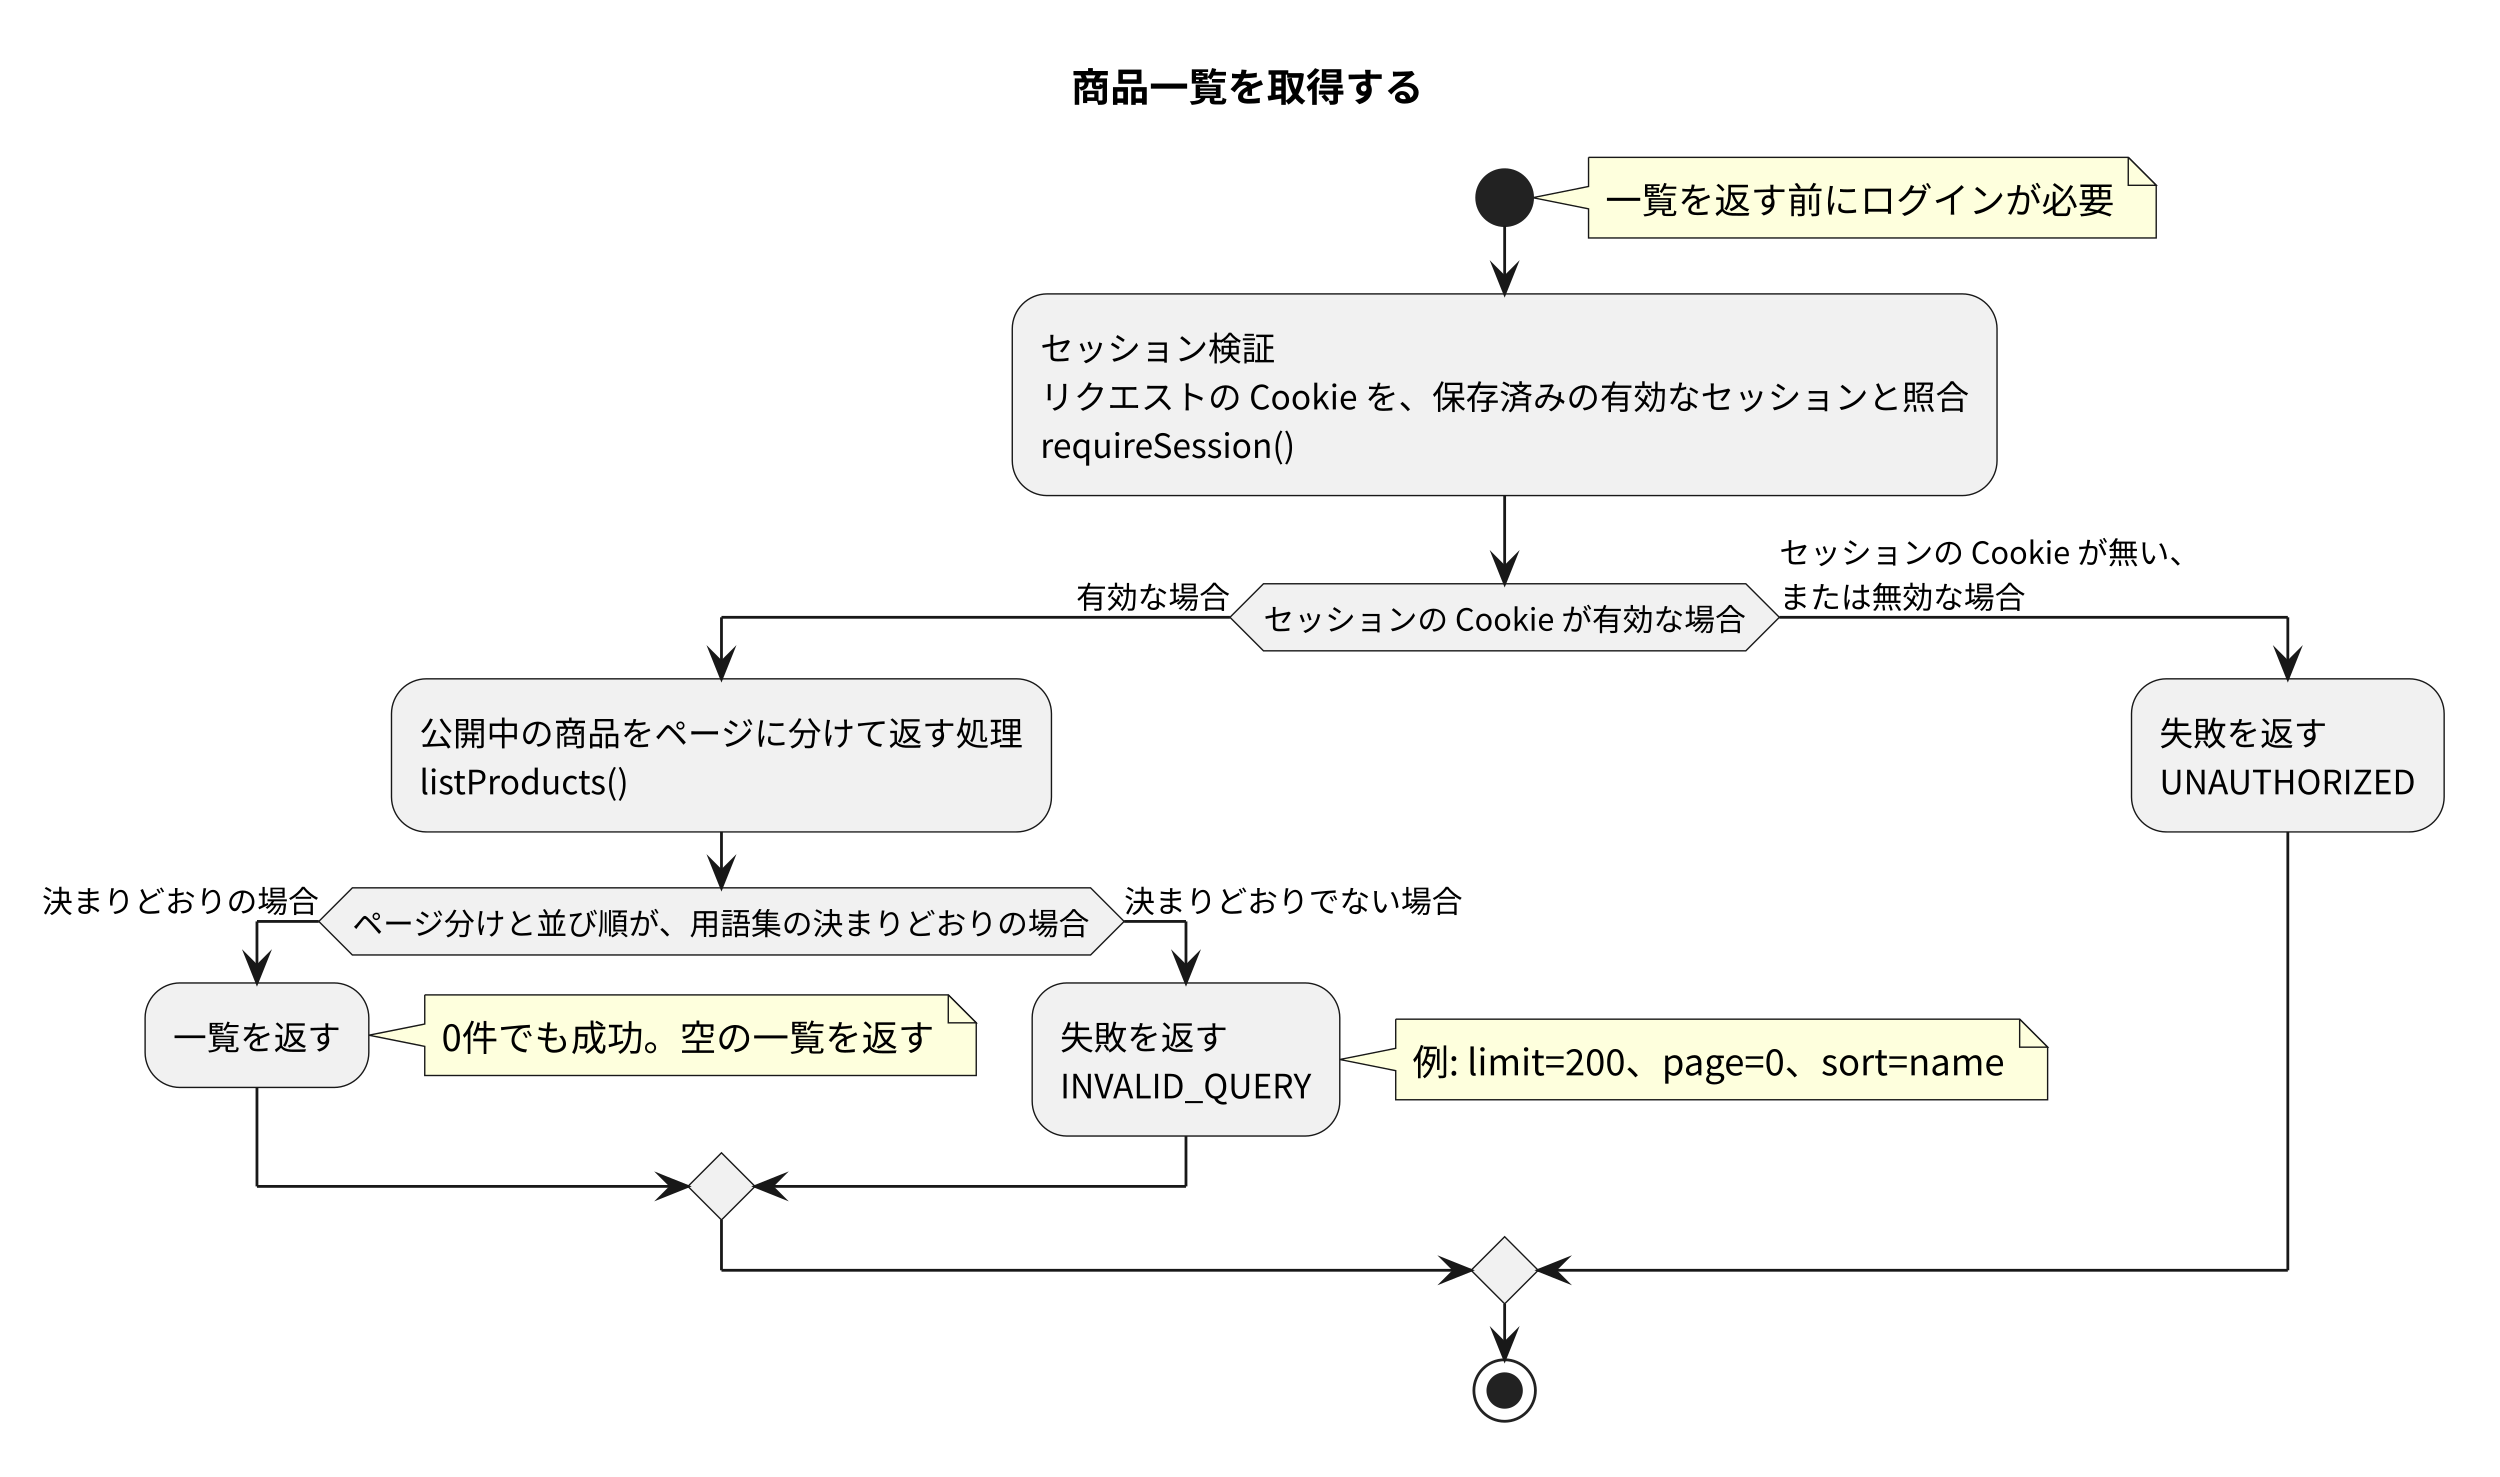
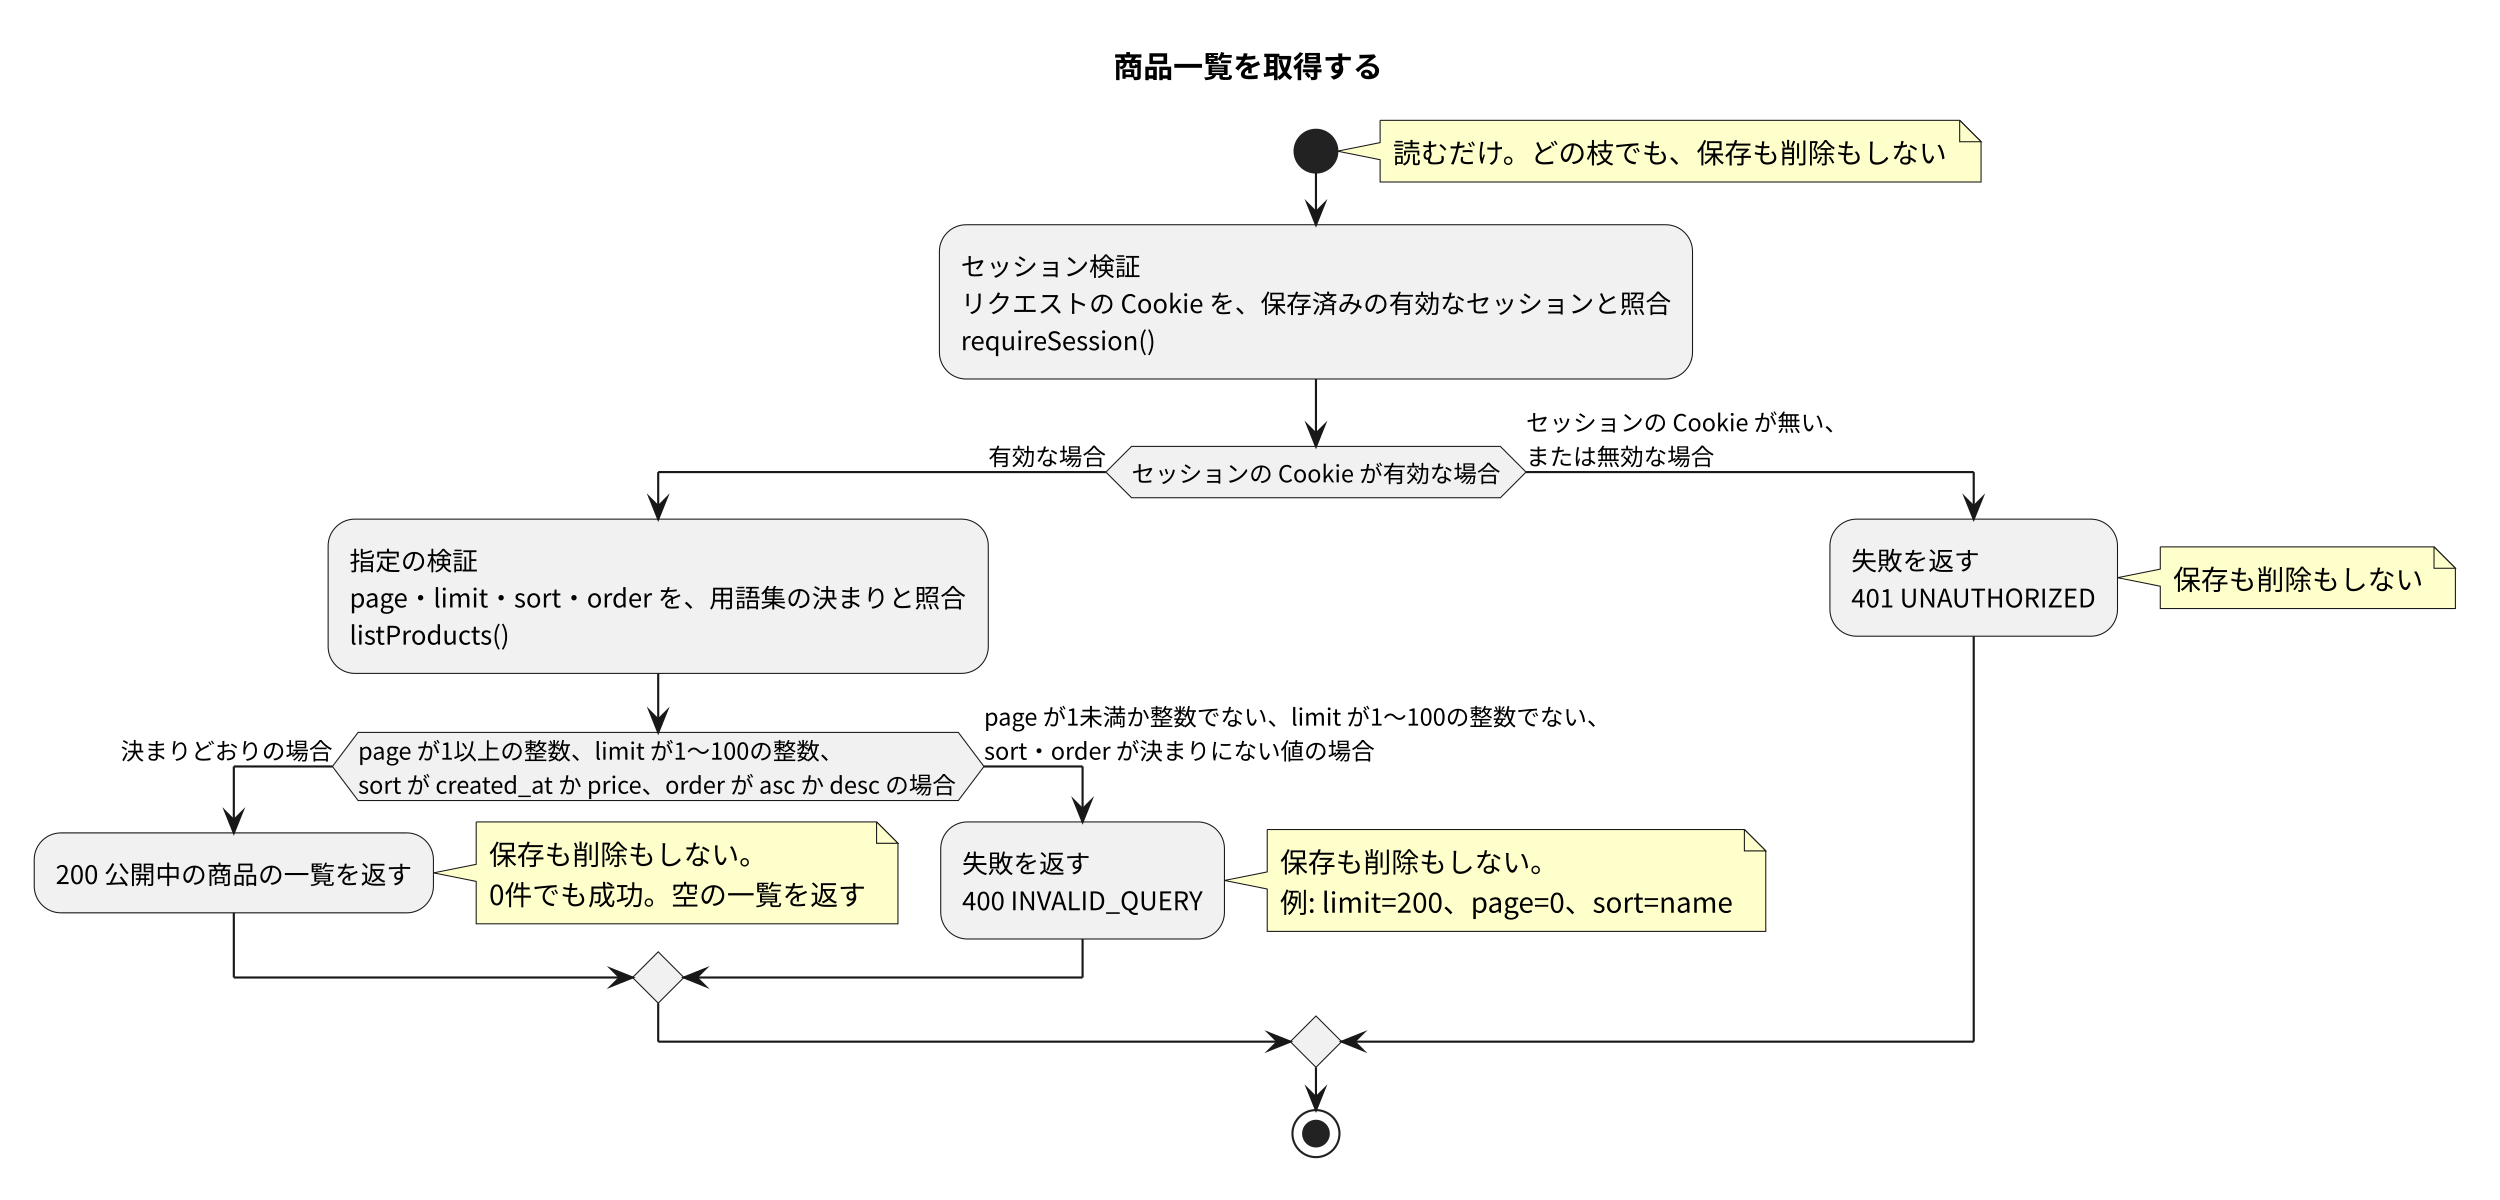
- <svg xmlns="http://www.w3.org/2000/svg" version="1.1" data-diagram-type="ACTIVITY" style="width:894px;height:528px;background:#FFFFFF;" width="894px" height="528px" viewBox="0 0 894 528" zoomAndPan="magnify" preserveAspectRatio="none" contentStyleType="text/css">
+ <svg xmlns="http://www.w3.org/2000/svg" version="1.1" data-diagram-type="ACTIVITY" style="width:1169px;height:561px;background:#FFFFFF;" width="1169px" height="561px" viewBox="0 0 1169 561" zoomAndPan="magnify" preserveAspectRatio="none" contentStyleType="text/css">
  <defs />
  <g font-family="sans-serif" lengthAdjust="spacing">
-     <g class="title" data-source-line="7">
-       <text x="383.014" y="36.24" fill="#000" font-size="14" textLength="125.999" font-weight="700" font-family="'Noto Sans CJK JP'">商品一覧を取得する</text>
+     <g class="title" data-source-line="8">
+       <text x="520.572" y="36.24" fill="#000" font-size="14" textLength="125.999" font-weight="700" font-family="'Noto Sans CJK JP'">商品一覧を取得する</text>
    </g>
-     <path d="M568.063,56.272 L568.063,66.684 L548.063,70.684 L568.063,74.684 L568.063,85.096 A0,0 0 0 0 568.063,85.096 L771.063,85.096 A0,0 0 0 0 771.063,85.096 L771.063,66.272 L761.063,56.272 L568.063,56.272 A0,0 0 0 0 568.063,56.272" style="stroke:#181818;stroke-width:0.5;" fill="#FEFFDD" />
-     <path d="M761.063,56.272 L761.063,66.272 L771.063,66.272 L761.063,56.272" style="stroke:#181818;stroke-width:0.5;" fill="#FEFFDD" />
-     <text x="574.063" y="76.352" fill="#000" font-size="13" textLength="182" font-family="'Noto Sans CJK JP'">一覧を返す前にログインが必要</text>
-     <ellipse cx="538.063" cy="70.684" rx="10" ry="10" fill="#222" style="stroke:#222;stroke-width:1;" />
-     <rect x="361.988" y="105.096" width="352.151" height="72.128" fill="#F1F1F1" style="stroke:#181818;stroke-width:0.5;" rx="12.5" ry="12.5" />
-     <text x="371.988" y="129.016" fill="#000" font-size="12" textLength="84.001" font-family="'Noto Sans CJK JP'">セッション検証</text>
-     <text x="371.988" y="146.392" fill="#000" font-size="12" textLength="332.151" font-family="'Noto Sans CJK JP'">リクエストの Cookie を、保存済みの有効なセッションと照合</text>
-     <text x="371.988" y="163.768" fill="#000" font-size="12" textLength="91.669" font-family="'Noto Sans CJK JP'">requireSession()</text>
-     <polygon points="451.829,208.748,624.297,208.748,636.297,220.748,624.297,232.748,451.829,232.748,439.829,220.748,451.829,208.748" fill="#F1F1F1" style="stroke:#181818;stroke-width:0.5;stroke-linejoin:miter;stroke-miterlimit:10;" />
-     <text x="451.829" y="225.544" fill="#000" font-size="11" textLength="172.468" font-family="'Noto Sans CJK JP'">セッションの Cookie が有効な場合</text>
-     <text x="384.83" y="217.58" fill="#000" font-size="11" textLength="55" font-family="'Noto Sans CJK JP'">有効な場合</text>
-     <text x="636.297" y="201.652" fill="#000" font-size="11" textLength="150.468" font-family="'Noto Sans CJK JP'">セッションの Cookie が無い、</text>
-     <text x="636.297" y="217.58" fill="#000" font-size="11" textLength="87.999" font-family="'Noto Sans CJK JP'">または無効な場合</text>
-     <rect x="139.998" y="242.748" width="236.002" height="54.752" fill="#F1F1F1" style="stroke:#181818;stroke-width:0.5;" rx="12.5" ry="12.5" />
-     <text x="149.998" y="266.668" fill="#000" font-size="12" textLength="216.002" font-family="'Noto Sans CJK JP'">公開中の商品をページに分けて返す処理</text>
-     <text x="149.998" y="284.044" fill="#000" font-size="12" textLength="75.469" font-family="'Noto Sans CJK JP'">listProducts()</text>
-     <polygon points="125.999,317.5,389.997,317.5,401.997,329.5,389.997,341.5,125.999,341.5,113.999,329.5,125.999,317.5" fill="#F1F1F1" style="stroke:#181818;stroke-width:0.5;stroke-linejoin:miter;stroke-miterlimit:10;" />
-     <text x="125.999" y="334.296" fill="#000" font-size="11" textLength="263.998" font-family="'Noto Sans CJK JP'">ページ分けと並び順が、用語集の決まりどおりの場合</text>
-     <text x="15" y="326.332" fill="#000" font-size="11" textLength="98.999" font-family="'Noto Sans CJK JP'">決まりどおりの場合</text>
-     <text x="401.997" y="326.332" fill="#000" font-size="11" textLength="120.999" font-family="'Noto Sans CJK JP'">決まりどおりでない場合</text>
-     <path d="M151.891,355.776 L151.891,366.188 L131.891,370.188 L151.891,374.188 L151.891,384.6 A0,0 0 0 0 151.891,384.6 L349.106,384.6 A0,0 0 0 0 349.106,384.6 L349.106,365.776 L339.106,355.776 L151.891,355.776 A0,0 0 0 0 151.891,355.776" style="stroke:#181818;stroke-width:0.5;" fill="#FEFFDD" />
-     <path d="M339.106,355.776 L339.106,365.776 L349.106,365.776 L339.106,355.776" style="stroke:#181818;stroke-width:0.5;" fill="#FEFFDD" />
-     <text x="157.891" y="375.856" fill="#000" font-size="13" textLength="176.215" font-family="'Noto Sans CJK JP'">0件でも成功。空の一覧を返す</text>
-     <rect x="51.89" y="351.5" width="80" height="37.376" fill="#F1F1F1" style="stroke:#181818;stroke-width:0.5;" rx="12.5" ry="12.5" />
-     <text x="61.89" y="375.42" fill="#000" font-size="12" textLength="60" font-family="'Noto Sans CJK JP'">一覧を返す</text>
-     <path d="M499.107,364.464 L499.107,374.876 L479.107,378.876 L499.107,382.876 L499.107,393.288 A0,0 0 0 0 499.107,393.288 L732.228,393.288 A0,0 0 0 0 732.228,393.288 L732.228,374.464 L722.228,364.464 L499.107,364.464 A0,0 0 0 0 499.107,364.464" style="stroke:#181818;stroke-width:0.5;" fill="#FEFFDD" />
-     <path d="M722.228,364.464 L722.228,374.464 L732.228,374.464 L722.228,364.464" style="stroke:#181818;stroke-width:0.5;" fill="#FEFFDD" />
-     <text x="505.107" y="384.544" fill="#000" font-size="13" textLength="212.121" font-family="'Noto Sans CJK JP'">例: limit=200、page=0、sort=name</text>
-     <rect x="369.106" y="351.5" width="110.001" height="54.752" fill="#F1F1F1" style="stroke:#181818;stroke-width:0.5;" rx="12.5" ry="12.5" />
-     <text x="379.106" y="375.42" fill="#000" font-size="12" textLength="60" font-family="'Noto Sans CJK JP'">失敗を返す</text>
-     <text x="379.106" y="392.796" fill="#000" font-size="12" textLength="90.001" font-family="'Noto Sans CJK JP'">INVALID_QUERY</text>
-     <polygon points="257.998,412.253,269.998,424.253,257.998,436.253,245.998,424.253,257.998,412.253" fill="#F1F1F1" style="stroke:#181818;stroke-width:0.5;stroke-linejoin:miter;stroke-miterlimit:10;" />
-     <rect x="762.228" y="242.748" width="111.801" height="54.752" fill="#F1F1F1" style="stroke:#181818;stroke-width:0.5;" rx="12.5" ry="12.5" />
-     <text x="772.228" y="266.668" fill="#000" font-size="12" textLength="60" font-family="'Noto Sans CJK JP'">失敗を返す</text>
-     <text x="772.228" y="284.044" fill="#000" font-size="12" textLength="91.801" font-family="'Noto Sans CJK JP'">UNAUTHORIZED</text>
-     <polygon points="538.063,442.253,550.063,454.253,538.063,466.253,526.063,454.253,538.063,442.253" fill="#F1F1F1" style="stroke:#181818;stroke-width:0.5;stroke-linejoin:miter;stroke-miterlimit:10;" />
-     <ellipse cx="538.063" cy="497.253" rx="11" ry="11" fill="none" style="stroke:#222;stroke-width:1;" />
-     <ellipse cx="538.063" cy="497.253" rx="6" ry="6" fill="#222" style="stroke:#222;stroke-width:1;" />
-     <line x1="538.063" y1="80.684" x2="538.063" y2="105.096" style="stroke:#181818;stroke-width:1;" />
-     <polygon points="534.063,95.096,538.063,105.096,542.063,95.096,538.063,99.096" fill="#181818" style="stroke:#181818;stroke-width:1;stroke-linejoin:miter;stroke-miterlimit:10;" />
-     <line x1="113.999" y1="329.5" x2="91.891" y2="329.5" style="stroke:#181818;stroke-width:1;" />
-     <line x1="91.891" y1="329.5" x2="91.891" y2="351.5" style="stroke:#181818;stroke-width:1;" />
-     <polygon points="87.891,341.5,91.891,351.5,95.891,341.5,91.891,345.5" fill="#181818" style="stroke:#181818;stroke-width:1;stroke-linejoin:miter;stroke-miterlimit:10;" />
-     <line x1="401.997" y1="329.5" x2="424.106" y2="329.5" style="stroke:#181818;stroke-width:1;" />
-     <line x1="424.106" y1="329.5" x2="424.106" y2="351.5" style="stroke:#181818;stroke-width:1;" />
-     <polygon points="420.106,341.5,424.106,351.5,428.106,341.5,424.106,345.5" fill="#181818" style="stroke:#181818;stroke-width:1;stroke-linejoin:miter;stroke-miterlimit:10;" />
-     <line x1="91.891" y1="388.876" x2="91.891" y2="424.253" style="stroke:#181818;stroke-width:1;" />
-     <line x1="91.891" y1="424.253" x2="245.998" y2="424.253" style="stroke:#181818;stroke-width:1;" />
-     <polygon points="235.998,420.253,245.998,424.253,235.998,428.253,239.998,424.253" fill="#181818" style="stroke:#181818;stroke-width:1;stroke-linejoin:miter;stroke-miterlimit:10;" />
-     <line x1="424.106" y1="406.253" x2="424.106" y2="424.253" style="stroke:#181818;stroke-width:1;" />
-     <line x1="424.106" y1="424.253" x2="269.998" y2="424.253" style="stroke:#181818;stroke-width:1;" />
-     <polygon points="279.998,420.253,269.998,424.253,279.998,428.253,275.998,424.253" fill="#181818" style="stroke:#181818;stroke-width:1;stroke-linejoin:miter;stroke-miterlimit:10;" />
-     <line x1="257.998" y1="297.5" x2="257.998" y2="317.5" style="stroke:#181818;stroke-width:1;" />
-     <polygon points="253.998,307.5,257.998,317.5,261.998,307.5,257.998,311.5" fill="#181818" style="stroke:#181818;stroke-width:1;stroke-linejoin:miter;stroke-miterlimit:10;" />
-     <line x1="439.829" y1="220.748" x2="257.998" y2="220.748" style="stroke:#181818;stroke-width:1;" />
-     <line x1="257.998" y1="220.748" x2="257.998" y2="242.748" style="stroke:#181818;stroke-width:1;" />
-     <polygon points="253.998,232.748,257.998,242.748,261.998,232.748,257.998,236.748" fill="#181818" style="stroke:#181818;stroke-width:1;stroke-linejoin:miter;stroke-miterlimit:10;" />
-     <line x1="636.297" y1="220.748" x2="818.128" y2="220.748" style="stroke:#181818;stroke-width:1;" />
-     <line x1="818.128" y1="220.748" x2="818.128" y2="242.748" style="stroke:#181818;stroke-width:1;" />
-     <polygon points="814.128,232.748,818.128,242.748,822.128,232.748,818.128,236.748" fill="#181818" style="stroke:#181818;stroke-width:1;stroke-linejoin:miter;stroke-miterlimit:10;" />
-     <line x1="257.998" y1="436.253" x2="257.998" y2="454.253" style="stroke:#181818;stroke-width:1;" />
-     <line x1="257.998" y1="454.253" x2="526.063" y2="454.253" style="stroke:#181818;stroke-width:1;" />
-     <polygon points="516.063,450.253,526.063,454.253,516.063,458.253,520.063,454.253" fill="#181818" style="stroke:#181818;stroke-width:1;stroke-linejoin:miter;stroke-miterlimit:10;" />
-     <line x1="818.128" y1="297.5" x2="818.128" y2="454.253" style="stroke:#181818;stroke-width:1;" />
-     <line x1="818.128" y1="454.253" x2="550.063" y2="454.253" style="stroke:#181818;stroke-width:1;" />
-     <polygon points="560.063,450.253,550.063,454.253,560.063,458.253,556.063,454.253" fill="#181818" style="stroke:#181818;stroke-width:1;stroke-linejoin:miter;stroke-miterlimit:10;" />
-     <line x1="538.063" y1="177.224" x2="538.063" y2="208.748" style="stroke:#181818;stroke-width:1;" />
-     <polygon points="534.063,198.748,538.063,208.748,542.063,198.748,538.063,202.748" fill="#181818" style="stroke:#181818;stroke-width:1;stroke-linejoin:miter;stroke-miterlimit:10;" />
-     <line x1="538.063" y1="466.253" x2="538.063" y2="486.253" style="stroke:#181818;stroke-width:1;" />
-     <polygon points="534.063,476.253,538.063,486.253,542.063,476.253,538.063,480.253" fill="#181818" style="stroke:#181818;stroke-width:1;stroke-linejoin:miter;stroke-miterlimit:10;" />
+     <path d="M645.343,56.272 L645.343,66.684 L625.343,70.684 L645.343,74.684 L645.343,85.096 A0,0 0 0 0 645.343,85.096 L926.343,85.096 A0,0 0 0 0 926.343,85.096 L926.343,66.272 L916.343,56.272 L645.343,56.272 A0,0 0 0 0 645.343,56.272" style="stroke:#181818;stroke-width:0.5;" fill="#FFC" />
+     <path d="M916.343,56.272 L916.343,66.272 L926.343,66.272 L916.343,56.272" style="stroke:#181818;stroke-width:0.5;" fill="#FFC" />
+     <text x="651.343" y="76.352" fill="#000" font-size="13" textLength="260" font-family="'Noto Sans CJK JP'">読むだけ。どの枝でも、保存も削除もしない</text>
+     <ellipse cx="615.343" cy="70.684" rx="10" ry="10" fill="#222" style="stroke:#222;stroke-width:1;" />
+     <rect x="439.268" y="105.096" width="352.151" height="72.128" fill="#F1F1F1" style="stroke:#181818;stroke-width:0.5;" rx="12.5" ry="12.5" />
+     <text x="449.268" y="129.016" fill="#000" font-size="12" textLength="84.001" font-family="'Noto Sans CJK JP'">セッション検証</text>
+     <text x="449.268" y="146.392" fill="#000" font-size="12" textLength="332.151" font-family="'Noto Sans CJK JP'">リクエストの Cookie を、保存済みの有効なセッションと照合</text>
+     <text x="449.268" y="163.768" fill="#000" font-size="12" textLength="91.669" font-family="'Noto Sans CJK JP'">requireSession()</text>
+     <polygon points="529.109,208.748,701.577,208.748,713.577,220.748,701.577,232.748,529.109,232.748,517.109,220.748,529.109,208.748" fill="#F1F1F1" style="stroke:#181818;stroke-width:0.5;stroke-linejoin:miter;stroke-miterlimit:10;" />
+     <text x="529.109" y="225.544" fill="#000" font-size="11" textLength="172.468" font-family="'Noto Sans CJK JP'">セッションの Cookie が有効な場合</text>
+     <text x="462.109" y="217.58" fill="#000" font-size="11" textLength="55" font-family="'Noto Sans CJK JP'">有効な場合</text>
+     <text x="713.577" y="201.652" fill="#000" font-size="11" textLength="150.468" font-family="'Noto Sans CJK JP'">セッションの Cookie が無い、</text>
+     <text x="713.577" y="217.58" fill="#000" font-size="11" textLength="87.999" font-family="'Noto Sans CJK JP'">または無効な場合</text>
+     <rect x="153.434" y="242.748" width="308.686" height="72.128" fill="#F1F1F1" style="stroke:#181818;stroke-width:0.5;" rx="12.5" ry="12.5" />
+     <text x="163.434" y="266.668" fill="#000" font-size="12" textLength="60" font-family="'Noto Sans CJK JP'">指定の検証</text>
+     <text x="163.434" y="284.044" fill="#000" font-size="12" textLength="288.686" font-family="'Noto Sans CJK JP'">page・limit・sort・order を、用語集の決まりと照合</text>
+     <text x="163.434" y="301.42" fill="#000" font-size="12" textLength="75.469" font-family="'Noto Sans CJK JP'">listProducts()</text>
+     <polygon points="167.44,342.472,448.114,342.472,460.114,358.4,448.114,374.328,167.44,374.328,155.44,358.4,167.44,342.472" fill="#F1F1F1" style="stroke:#181818;stroke-width:0.5;stroke-linejoin:miter;stroke-miterlimit:10;" />
+     <text x="167.44" y="355.232" fill="#000" font-size="11" textLength="227.269" font-family="'Noto Sans CJK JP'">page が1以上の整数、limit が1〜100の整数、</text>
+     <text x="167.44" y="371.16" fill="#000" font-size="11" textLength="280.674" font-family="'Noto Sans CJK JP'">sort が created_at か price、order が asc か desc の場合</text>
+     <text x="56.44" y="355.232" fill="#000" font-size="11" textLength="98.999" font-family="'Noto Sans CJK JP'">決まりどおりの場合</text>
+     <text x="460.114" y="339.304" fill="#000" font-size="11" textLength="293.269" font-family="'Noto Sans CJK JP'">page が1未満か整数でない、limit が1〜100の整数でない、</text>
+     <text x="460.114" y="355.232" fill="#000" font-size="11" textLength="182.808" font-family="'Noto Sans CJK JP'">sort・order が決まりにない値の場合</text>
+     <path d="M222.669,384.328 L222.669,404.152 L202.669,408.152 L222.669,412.152 L222.669,431.976 A0,0 0 0 0 222.669,431.976 L419.884,431.976 A0,0 0 0 0 419.884,431.976 L419.884,394.328 L409.884,384.328 L222.669,384.328 A0,0 0 0 0 222.669,384.328" style="stroke:#181818;stroke-width:0.5;" fill="#FFC" />
+     <path d="M409.884,384.328 L409.884,394.328 L419.884,394.328 L409.884,384.328" style="stroke:#181818;stroke-width:0.5;" fill="#FFC" />
+     <text x="228.669" y="404.408" fill="#000" font-size="13" textLength="130" font-family="'Noto Sans CJK JP'">保存も削除もしない。</text>
+     <text x="228.669" y="423.232" fill="#000" font-size="13" textLength="176.215" font-family="'Noto Sans CJK JP'">0件でも成功。空の一覧を返す</text>
+     <rect x="16" y="389.464" width="186.669" height="37.376" fill="#F1F1F1" style="stroke:#181818;stroke-width:0.5;" rx="12.5" ry="12.5" />
+     <text x="26" y="413.384" fill="#000" font-size="12" textLength="166.669" font-family="'Noto Sans CJK JP'">200 公開中の商品の一覧を返す</text>
+     <path d="M592.553,387.88 L592.553,407.704 L572.553,411.704 L592.553,415.704 L592.553,435.528 A0,0 0 0 0 592.553,435.528 L825.674,435.528 A0,0 0 0 0 825.674,435.528 L825.674,397.88 L815.674,387.88 L592.553,387.88 A0,0 0 0 0 592.553,387.88" style="stroke:#181818;stroke-width:0.5;" fill="#FFC" />
+     <path d="M815.674,387.88 L815.674,397.88 L825.674,397.88 L815.674,387.88" style="stroke:#181818;stroke-width:0.5;" fill="#FFC" />
+     <text x="598.553" y="407.96" fill="#000" font-size="13" textLength="130" font-family="'Noto Sans CJK JP'">保存も削除もしない。</text>
+     <text x="598.553" y="426.784" fill="#000" font-size="13" textLength="212.121" font-family="'Noto Sans CJK JP'">例: limit=200、page=0、sort=name</text>
+     <rect x="439.884" y="384.328" width="132.669" height="54.752" fill="#F1F1F1" style="stroke:#181818;stroke-width:0.5;" rx="12.5" ry="12.5" />
+     <text x="449.884" y="408.248" fill="#000" font-size="12" textLength="60" font-family="'Noto Sans CJK JP'">失敗を返す</text>
+     <text x="449.884" y="425.624" fill="#000" font-size="12" textLength="112.669" font-family="'Noto Sans CJK JP'">400 INVALID_QUERY</text>
+     <polygon points="307.777,445.08,319.777,457.08,307.777,469.08,295.777,457.08,307.777,445.08" fill="#F1F1F1" style="stroke:#181818;stroke-width:0.5;stroke-linejoin:miter;stroke-miterlimit:10;" />
+     <path d="M1010.143,255.712 L1010.143,266.124 L990.143,270.124 L1010.143,274.124 L1010.143,284.536 A0,0 0 0 0 1010.143,284.536 L1148.143,284.536 A0,0 0 0 0 1148.143,284.536 L1148.143,265.712 L1138.143,255.712 L1010.143,255.712 A0,0 0 0 0 1010.143,255.712" style="stroke:#181818;stroke-width:0.5;" fill="#FFC" />
+     <path d="M1138.143,255.712 L1138.143,265.712 L1148.143,265.712 L1138.143,255.712" style="stroke:#181818;stroke-width:0.5;" fill="#FFC" />
+     <text x="1016.143" y="275.792" fill="#000" font-size="13" textLength="117" font-family="'Noto Sans CJK JP'">保存も削除もしない</text>
+     <rect x="855.674" y="242.748" width="134.469" height="54.752" fill="#F1F1F1" style="stroke:#181818;stroke-width:0.5;" rx="12.5" ry="12.5" />
+     <text x="865.674" y="266.668" fill="#000" font-size="12" textLength="60" font-family="'Noto Sans CJK JP'">失敗を返す</text>
+     <text x="865.674" y="284.044" fill="#000" font-size="12" textLength="114.469" font-family="'Noto Sans CJK JP'">401 UNAUTHORIZED</text>
+     <polygon points="615.343,475.08,627.343,487.08,615.343,499.08,603.343,487.08,615.343,475.08" fill="#F1F1F1" style="stroke:#181818;stroke-width:0.5;stroke-linejoin:miter;stroke-miterlimit:10;" />
+     <ellipse cx="615.343" cy="530.08" rx="11" ry="11" fill="none" style="stroke:#222;stroke-width:1;" />
+     <ellipse cx="615.343" cy="530.08" rx="6" ry="6" fill="#222" style="stroke:#222;stroke-width:1;" />
+     <line x1="615.343" y1="80.684" x2="615.343" y2="105.096" style="stroke:#181818;stroke-width:1;" />
+     <polygon points="611.343,95.096,615.343,105.096,619.343,95.096,615.343,99.096" fill="#181818" style="stroke:#181818;stroke-width:1;stroke-linejoin:miter;stroke-miterlimit:10;" />
+     <line x1="155.44" y1="358.4" x2="109.335" y2="358.4" style="stroke:#181818;stroke-width:1;" />
+     <line x1="109.335" y1="358.4" x2="109.335" y2="389.464" style="stroke:#181818;stroke-width:1;" />
+     <polygon points="105.335,379.464,109.335,389.464,113.335,379.464,109.335,383.464" fill="#181818" style="stroke:#181818;stroke-width:1;stroke-linejoin:miter;stroke-miterlimit:10;" />
+     <line x1="460.114" y1="358.4" x2="506.219" y2="358.4" style="stroke:#181818;stroke-width:1;" />
+     <line x1="506.219" y1="358.4" x2="506.219" y2="384.328" style="stroke:#181818;stroke-width:1;" />
+     <polygon points="502.219,374.328,506.219,384.328,510.219,374.328,506.219,378.328" fill="#181818" style="stroke:#181818;stroke-width:1;stroke-linejoin:miter;stroke-miterlimit:10;" />
+     <line x1="109.335" y1="426.84" x2="109.335" y2="457.08" style="stroke:#181818;stroke-width:1;" />
+     <line x1="109.335" y1="457.08" x2="295.777" y2="457.08" style="stroke:#181818;stroke-width:1;" />
+     <polygon points="285.777,453.08,295.777,457.08,285.777,461.08,289.777,457.08" fill="#181818" style="stroke:#181818;stroke-width:1;stroke-linejoin:miter;stroke-miterlimit:10;" />
+     <line x1="506.219" y1="439.08" x2="506.219" y2="457.08" style="stroke:#181818;stroke-width:1;" />
+     <line x1="506.219" y1="457.08" x2="319.777" y2="457.08" style="stroke:#181818;stroke-width:1;" />
+     <polygon points="329.777,453.08,319.777,457.08,329.777,461.08,325.777,457.08" fill="#181818" style="stroke:#181818;stroke-width:1;stroke-linejoin:miter;stroke-miterlimit:10;" />
+     <line x1="307.777" y1="314.876" x2="307.777" y2="342.472" style="stroke:#181818;stroke-width:1;" />
+     <polygon points="303.777,332.472,307.777,342.472,311.777,332.472,307.777,336.472" fill="#181818" style="stroke:#181818;stroke-width:1;stroke-linejoin:miter;stroke-miterlimit:10;" />
+     <line x1="517.109" y1="220.748" x2="307.777" y2="220.748" style="stroke:#181818;stroke-width:1;" />
+     <line x1="307.777" y1="220.748" x2="307.777" y2="242.748" style="stroke:#181818;stroke-width:1;" />
+     <polygon points="303.777,232.748,307.777,242.748,311.777,232.748,307.777,236.748" fill="#181818" style="stroke:#181818;stroke-width:1;stroke-linejoin:miter;stroke-miterlimit:10;" />
+     <line x1="713.577" y1="220.748" x2="922.909" y2="220.748" style="stroke:#181818;stroke-width:1;" />
+     <line x1="922.909" y1="220.748" x2="922.909" y2="242.748" style="stroke:#181818;stroke-width:1;" />
+     <polygon points="918.909,232.748,922.909,242.748,926.909,232.748,922.909,236.748" fill="#181818" style="stroke:#181818;stroke-width:1;stroke-linejoin:miter;stroke-miterlimit:10;" />
+     <line x1="307.777" y1="469.08" x2="307.777" y2="487.08" style="stroke:#181818;stroke-width:1;" />
+     <line x1="307.777" y1="487.08" x2="603.343" y2="487.08" style="stroke:#181818;stroke-width:1;" />
+     <polygon points="593.343,483.08,603.343,487.08,593.343,491.08,597.343,487.08" fill="#181818" style="stroke:#181818;stroke-width:1;stroke-linejoin:miter;stroke-miterlimit:10;" />
+     <line x1="922.909" y1="297.5" x2="922.909" y2="487.08" style="stroke:#181818;stroke-width:1;" />
+     <line x1="922.909" y1="487.08" x2="627.343" y2="487.08" style="stroke:#181818;stroke-width:1;" />
+     <polygon points="637.343,483.08,627.343,487.08,637.343,491.08,633.343,487.08" fill="#181818" style="stroke:#181818;stroke-width:1;stroke-linejoin:miter;stroke-miterlimit:10;" />
+     <line x1="615.343" y1="177.224" x2="615.343" y2="208.748" style="stroke:#181818;stroke-width:1;" />
+     <polygon points="611.343,198.748,615.343,208.748,619.343,198.748,615.343,202.748" fill="#181818" style="stroke:#181818;stroke-width:1;stroke-linejoin:miter;stroke-miterlimit:10;" />
+     <line x1="615.343" y1="499.08" x2="615.343" y2="519.08" style="stroke:#181818;stroke-width:1;" />
+     <polygon points="611.343,509.08,615.343,519.08,619.343,509.08,615.343,513.08" fill="#181818" style="stroke:#181818;stroke-width:1;stroke-linejoin:miter;stroke-miterlimit:10;" />
  </g>
</svg>
